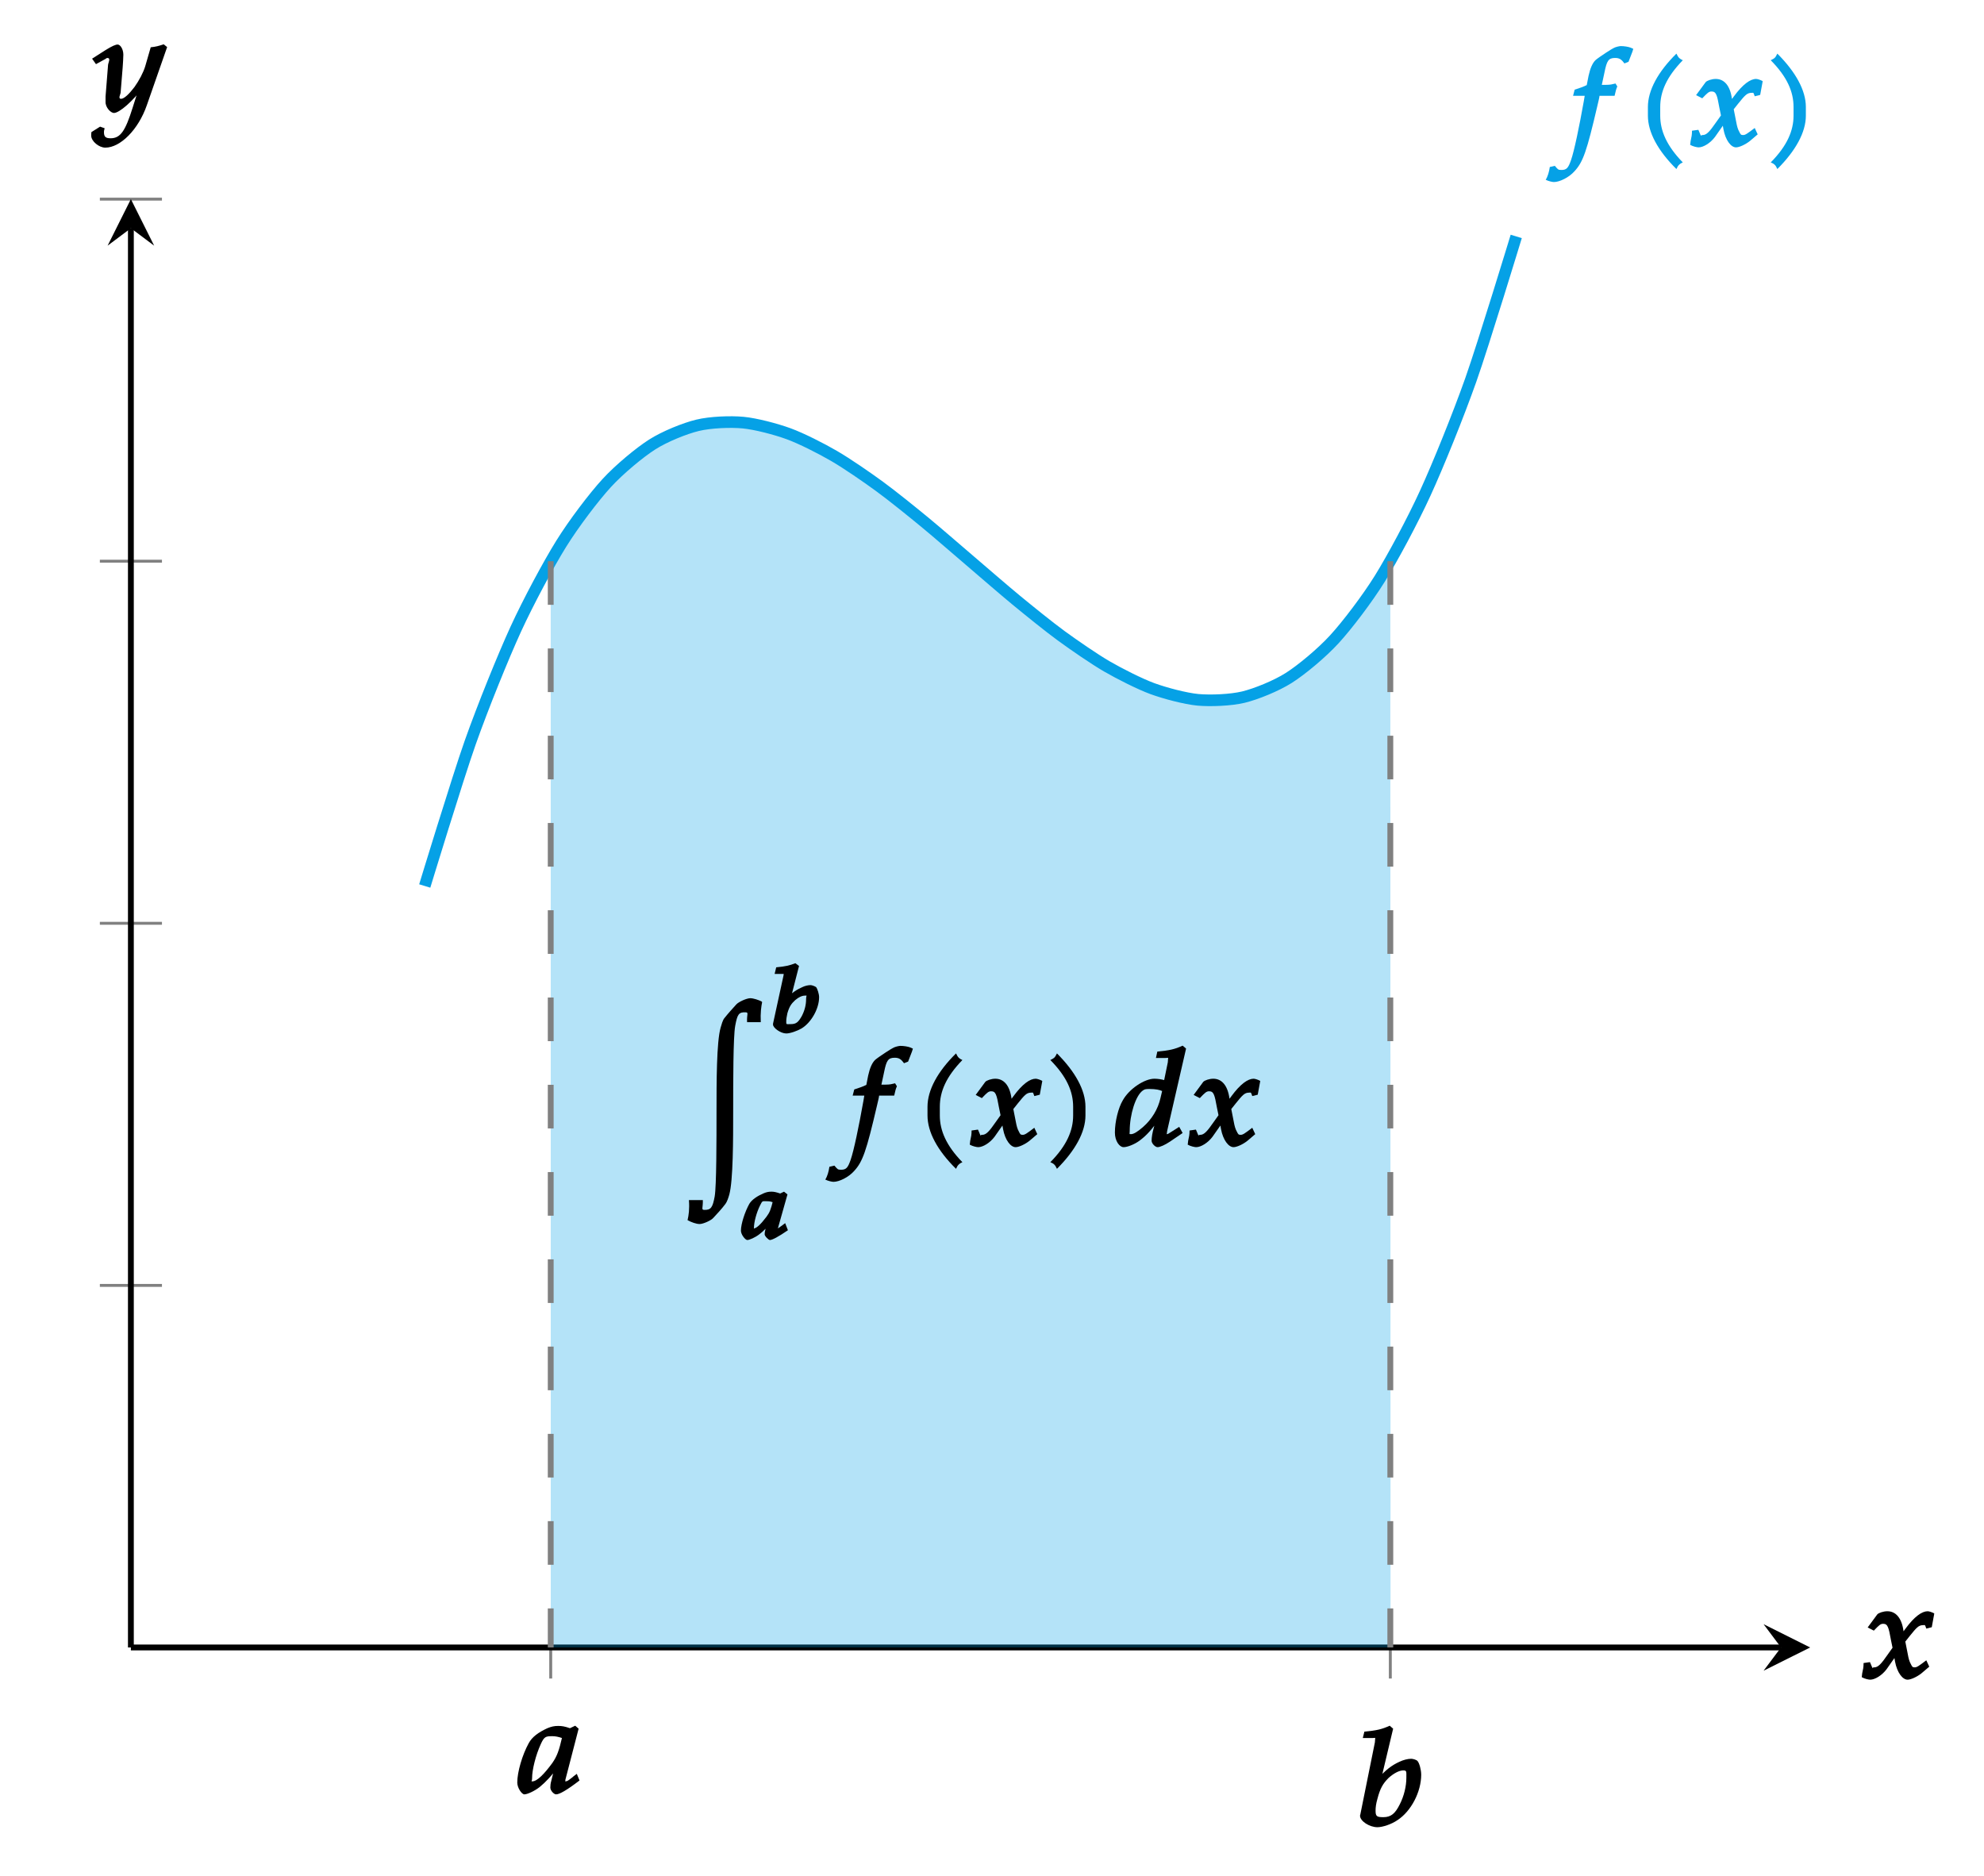
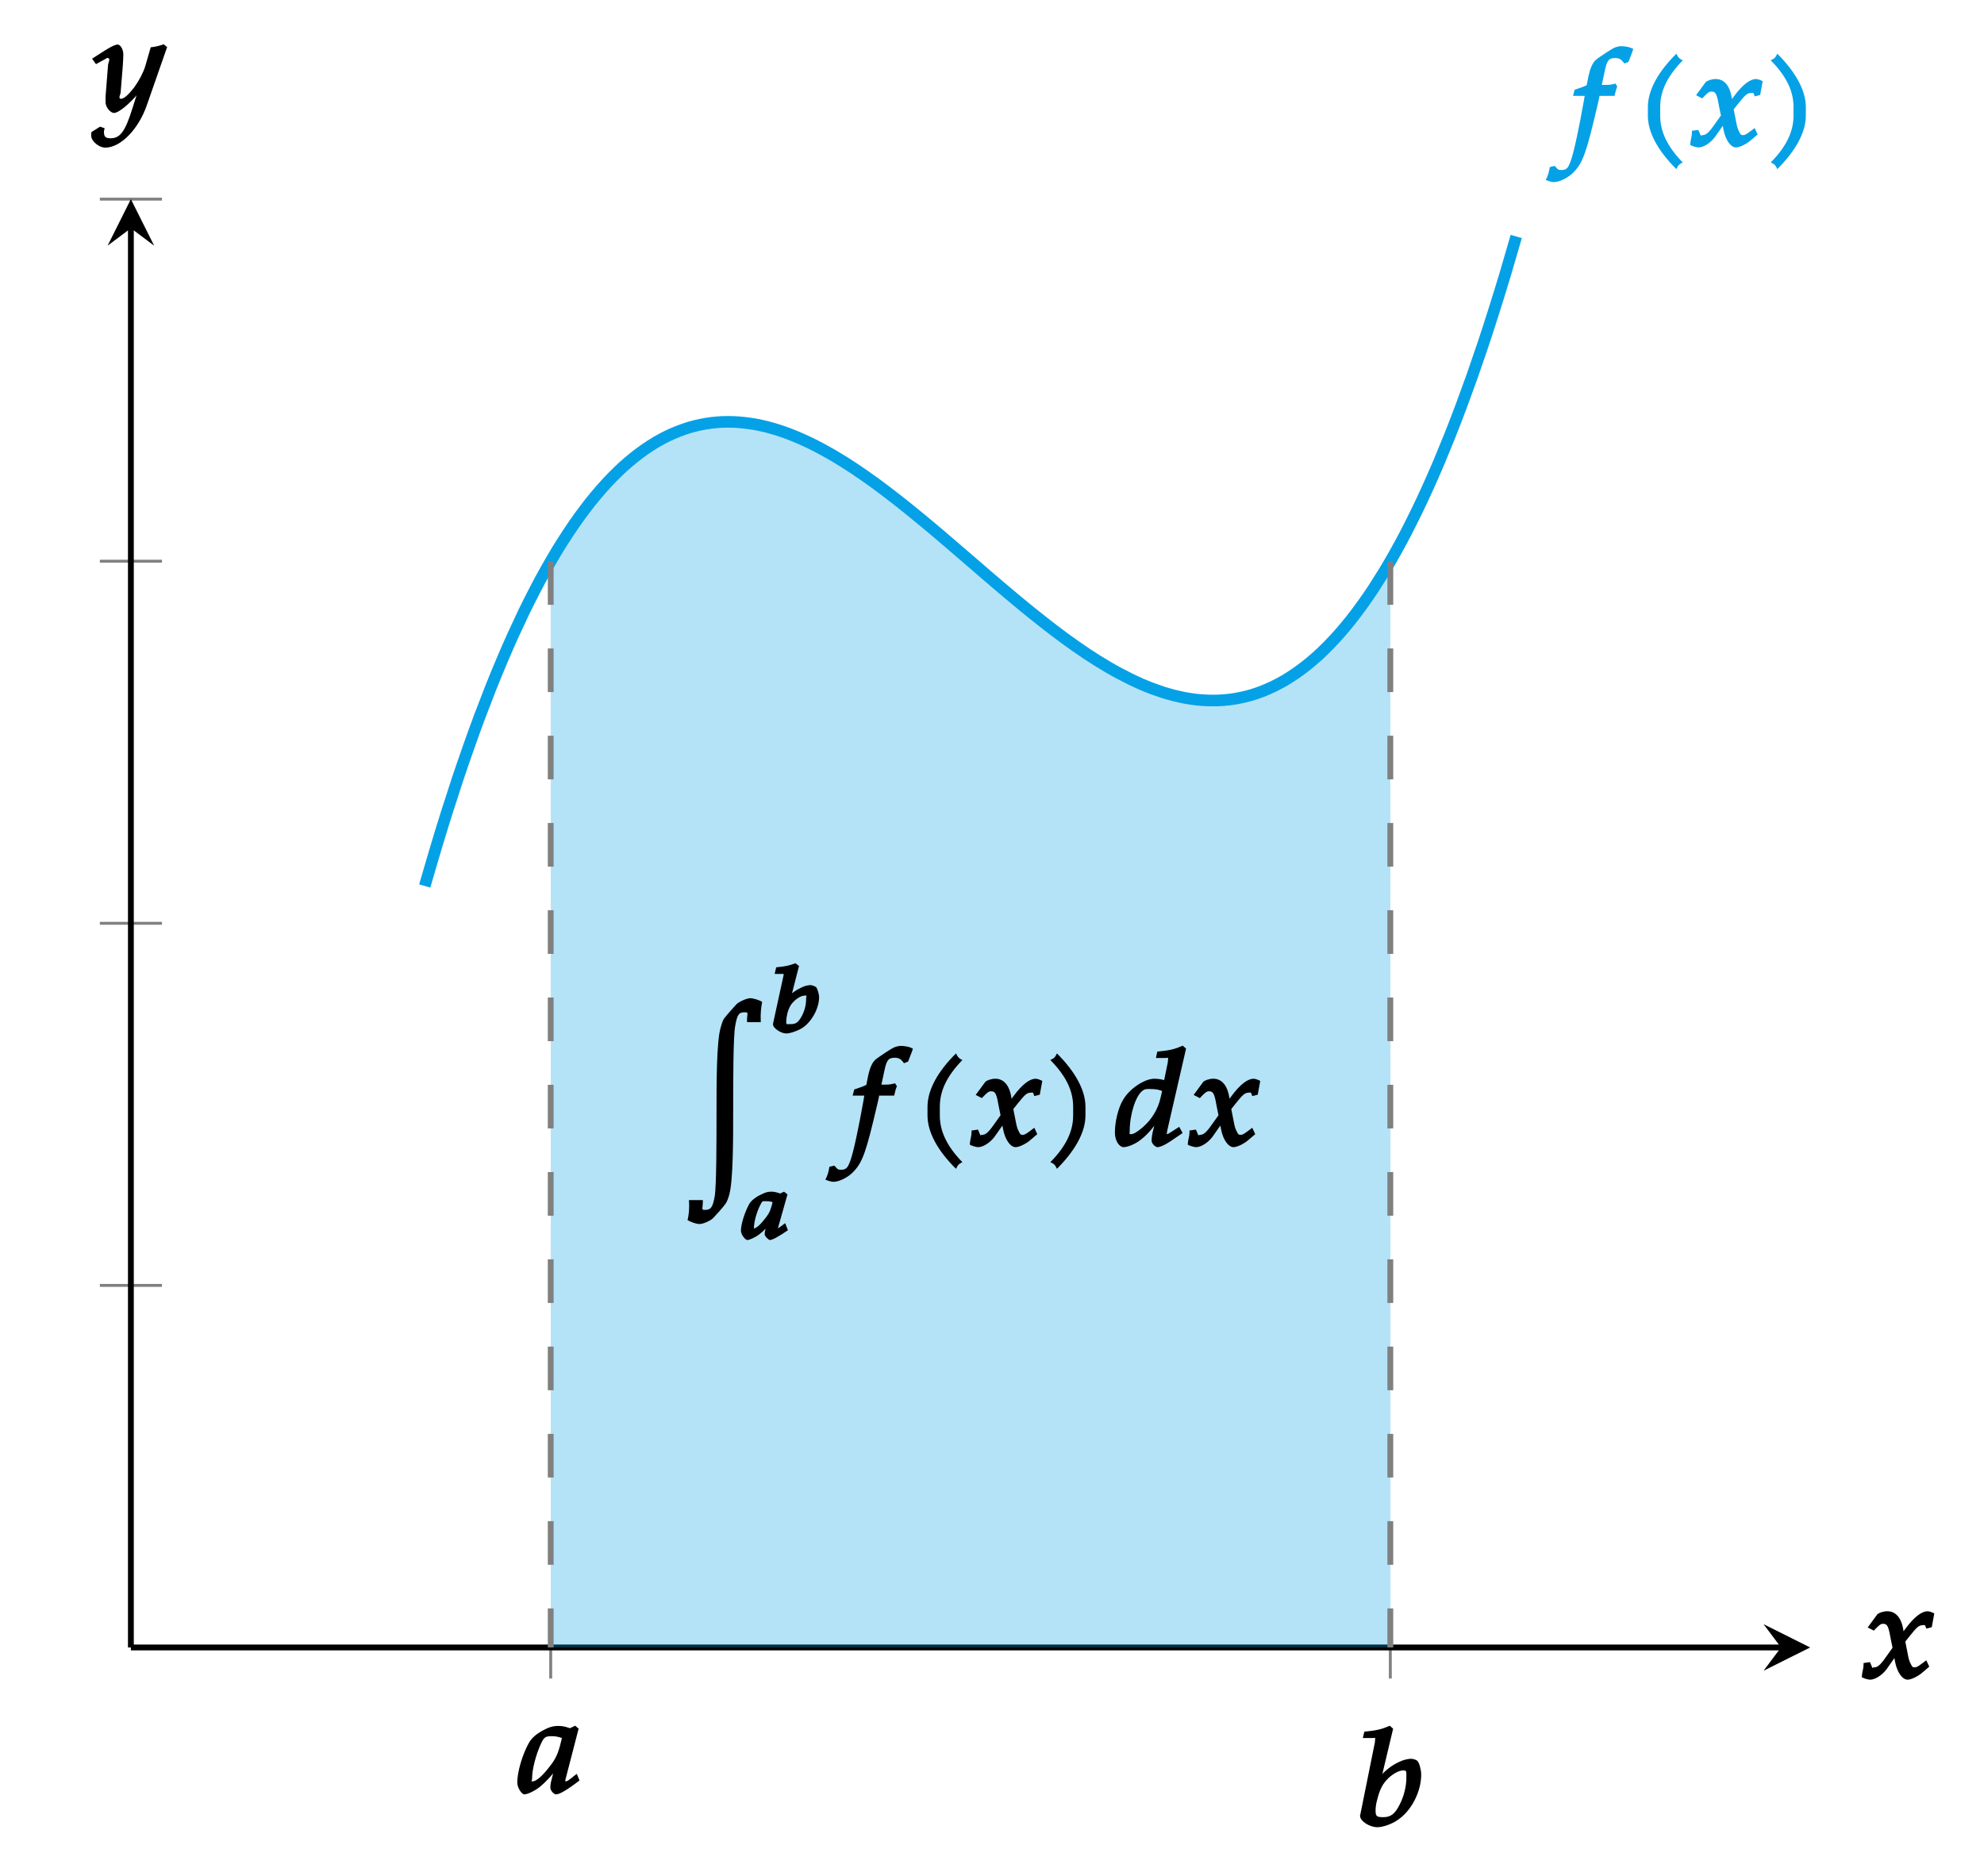
<svg xmlns="http://www.w3.org/2000/svg" xmlns:xlink="http://www.w3.org/1999/xlink" width="135.9pt" height="128.49pt" viewBox="0 0 135.9 128.49" version="1.1">
  <defs>
    <g>
      <symbol overflow="visible" id="glyph0-0">
        <path style="stroke:none;" d="" />
      </symbol>
      <symbol overflow="visible" id="glyph0-1">
        <path style="stroke:none;" d="M 4.219 -0.891 L 4.047 -1.312 C 3.797 -1.125 3.797 -1.125 3.75 -1.078 C 3.438 -0.844 3.406 -0.797 3.25 -0.797 C 3.156 -0.797 3.266 -0.734 3.266 -0.875 C 3.266 -0.922 3.266 -0.938 3.281 -0.969 L 4.172 -4.406 L 3.938 -4.609 L 3.578 -4.438 C 3.219 -4.562 3.031 -4.594 2.766 -4.594 C 2.5 -4.594 2.297 -4.547 2.031 -4.438 C 1.422 -4.156 0.984 -3.844 0.75 -3.406 C 0.312 -2.609 -0.031 -1.438 -0.031 -0.719 C -0.031 -0.344 0.281 0.094 0.453 0.094 C 0.656 0.094 1.141 -0.125 1.5 -0.406 C 1.922 -0.75 2.312 -1.172 2.844 -1.859 L 2.578 -1.969 L 2.297 -0.828 C 2.25 -0.656 2.234 -0.516 2.234 -0.375 C 2.234 -0.156 2.484 0.094 2.625 0.094 C 2.859 0.094 3.359 -0.188 4.234 -0.859 Z M 3.047 -3.844 C 2.828 -2.891 2.688 -2.516 2.375 -2.062 C 1.828 -1.312 1.328 -0.797 1 -0.797 C 0.891 -0.797 0.984 -0.781 0.984 -1.016 C 0.984 -1.594 1.234 -2.594 1.578 -3.344 C 1.812 -3.859 1.906 -3.891 2.375 -3.891 C 2.594 -3.891 2.797 -3.844 3.031 -3.766 Z M 3.047 -3.844 " />
      </symbol>
      <symbol overflow="visible" id="glyph0-2">
        <path style="stroke:none;" d="M 4.469 -3.5 C 4.469 -3.844 4.344 -4.297 4.219 -4.438 C 4.156 -4.516 3.922 -4.594 3.781 -4.594 C 3.547 -4.594 3.25 -4.516 2.984 -4.391 C 2.469 -4.156 2.031 -3.844 1.422 -3.141 L 1.688 -3.047 L 2.547 -6.656 L 2.312 -6.859 C 1.766 -6.609 1.406 -6.531 0.578 -6.453 L 0.469 -6.016 L 1.141 -6.016 C 1.375 -6.016 1.312 -6.078 1.312 -5.922 C 1.312 -5.859 1.297 -5.766 1.297 -5.719 L 0.297 -0.766 C 0.281 -0.75 0.281 -0.703 0.281 -0.688 C 0.281 -0.328 0.922 0.094 1.469 0.094 C 1.828 0.094 2.438 -0.109 2.844 -0.391 C 3.781 -1 4.469 -2.328 4.469 -3.5 Z M 3.453 -3.297 C 3.453 -2.719 3.297 -2.047 3 -1.469 C 2.688 -0.844 2.406 -0.594 1.875 -0.594 C 1.422 -0.594 1.344 -0.656 1.344 -1.047 C 1.344 -1.266 1.375 -1.516 1.469 -1.844 C 1.656 -2.562 1.844 -2.891 2.234 -3.281 C 2.562 -3.578 2.953 -3.797 3.234 -3.797 C 3.484 -3.797 3.453 -3.734 3.453 -3.297 Z M 3.453 -3.297 " />
      </symbol>
      <symbol overflow="visible" id="glyph0-3">
        <path style="stroke:none;" d="M 4.125 -6.734 C 3.969 -6.797 3.672 -6.844 3.438 -6.844 C 3.344 -6.844 3.062 -6.781 2.938 -6.703 C 2.875 -6.688 1.953 -6.094 1.719 -5.891 C 1.5 -5.688 1.344 -5.312 1.234 -4.812 L 1.109 -4.172 C 0.859 -4.047 0.656 -3.984 0.281 -3.859 L 0.172 -3.438 L 0.969 -3.438 L 0.906 -3.062 C 0.594 -1.312 0.25 0.344 0.031 0.969 C -0.156 1.5 -0.266 1.641 -0.625 1.641 C -0.859 1.641 -0.859 1.609 -1.078 1.359 L -1.422 1.438 C -1.469 1.766 -1.562 2.094 -1.703 2.312 C -1.531 2.406 -1.25 2.469 -1.141 2.469 C -0.75 2.469 -0.109 2.156 0.266 1.734 C 0.859 1.094 1.109 0.375 1.844 -2.781 C 1.891 -3 1.969 -3.281 1.984 -3.438 L 3.016 -3.438 C 3.078 -3.734 3.141 -3.953 3.203 -4.078 L 3.078 -4.281 L 2.938 -4.25 C 2.703 -4.188 2.594 -4.188 2.125 -4.188 L 2.141 -4.188 L 2.328 -5.062 C 2.484 -5.828 2.594 -6.031 3.047 -6.031 C 3.344 -6.031 3.484 -5.938 3.688 -5.656 L 3.969 -5.766 L 4.234 -6.453 L 4.297 -6.656 Z M 4.125 -6.734 " />
      </symbol>
      <symbol overflow="visible" id="glyph0-4">
        <path style="stroke:none;" d="M 3.188 -5.938 C 3.141 -5.969 3.094 -6 3.047 -6.047 C 3 -6.094 2.969 -6.141 2.875 -6.328 C 1.609 -5.078 0.922 -3.812 0.922 -2.672 L 0.922 -2.078 C 0.922 -0.938 1.609 0.328 2.875 1.578 C 2.969 1.375 3 1.344 3.047 1.297 C 3.094 1.25 3.141 1.203 3.312 1.125 C 2.203 -0.016 1.766 -1.047 1.766 -2.078 L 1.766 -2.672 C 1.766 -3.719 2.203 -4.734 3.312 -5.875 Z M 3.188 -5.938 " />
      </symbol>
      <symbol overflow="visible" id="glyph0-5">
        <path style="stroke:none;" d="M 4.938 -4.469 C 4.812 -4.531 4.625 -4.594 4.531 -4.594 C 4.141 -4.594 3.625 -4.234 3.016 -3.406 L 2.656 -2.922 L 2.938 -2.812 L 2.875 -3.25 C 2.75 -4.141 2.344 -4.594 1.766 -4.594 C 1.5 -4.594 1.172 -4.484 1.078 -4.375 L 0.422 -3.484 L 0.844 -3.266 C 1.203 -3.641 1.297 -3.734 1.484 -3.734 C 1.797 -3.734 1.859 -3.5 2.016 -2.625 L 2.125 -2.094 L 1.781 -1.609 C 1.359 -1 1.141 -0.75 0.875 -0.75 C 0.719 -0.75 0.766 -0.656 0.75 -0.703 L 0.578 -1.109 L 0.141 -1.047 C 0.141 -0.75 0.109 -0.625 0.047 -0.344 C 0.031 -0.234 0.031 -0.203 0.016 -0.078 C 0.203 0.031 0.484 0.094 0.594 0.094 C 0.922 0.094 1.406 -0.203 1.719 -0.625 L 2.453 -1.672 L 2.188 -1.766 L 2.297 -1.141 C 2.438 -0.391 2.812 0.094 3.156 0.094 C 3.375 0.094 3.797 -0.094 4.109 -0.344 L 4.641 -0.797 L 4.438 -1.234 C 3.922 -0.844 3.797 -0.75 3.641 -0.75 C 3.484 -0.75 3.469 -0.797 3.375 -0.984 C 3.281 -1.141 3.219 -1.375 3.172 -1.641 L 3 -2.516 L 3.297 -2.891 C 3.766 -3.469 3.906 -3.641 4.219 -3.641 C 4.375 -3.641 4.328 -3.703 4.438 -3.406 L 4.812 -3.5 L 4.984 -4.438 Z M 4.938 -4.469 " />
      </symbol>
      <symbol overflow="visible" id="glyph0-6">
        <path style="stroke:none;" d="M 2.875 -2.078 L 2.875 -2.672 C 2.875 -3.812 2.172 -5.078 0.922 -6.328 C 0.828 -6.141 0.797 -6.094 0.75 -6.047 C 0.703 -6 0.656 -5.969 0.469 -5.875 C 1.594 -4.734 2.031 -3.719 2.031 -2.672 L 2.031 -2.078 C 2.031 -1.047 1.594 -0.016 0.469 1.125 C 0.656 1.203 0.703 1.25 0.75 1.297 C 0.797 1.344 0.828 1.375 0.922 1.578 C 2.172 0.328 2.875 -0.938 2.875 -2.078 Z M 2.875 -2.078 " />
      </symbol>
      <symbol overflow="visible" id="glyph0-7">
        <path style="stroke:none;" d="M 5.609 -9.891 C 5.422 -9.984 5.062 -10.109 4.844 -10.109 C 4.594 -10.109 4.047 -9.859 3.891 -9.688 C 3.594 -9.359 3.375 -9.125 3.062 -8.734 C 2.953 -8.594 2.875 -8.312 2.812 -8.094 C 2.531 -7.125 2.531 -4.297 2.531 -2.375 C 2.531 -0.422 2.531 2.734 2.406 3.469 C 2.266 4.219 2.156 4.406 1.688 4.391 C 1.469 4.391 1.609 4.25 1.594 3.719 L 0.641 3.719 C 0.688 4.344 0.625 4.766 0.547 5.094 C 0.797 5.234 1.141 5.359 1.375 5.359 C 1.625 5.359 2.172 5.109 2.312 4.938 C 2.625 4.594 2.844 4.375 3.141 3.984 C 3.25 3.844 3.344 3.562 3.406 3.344 C 3.672 2.375 3.672 -0.453 3.672 -2.375 C 3.672 -4.328 3.672 -7.484 3.812 -8.219 C 3.953 -8.984 4.047 -9.172 4.531 -9.141 C 4.75 -9.141 4.594 -9 4.625 -8.469 L 5.562 -8.469 C 5.531 -9.109 5.594 -9.531 5.656 -9.844 Z M 5.609 -9.891 " />
      </symbol>
      <symbol overflow="visible" id="glyph0-8">
        <path style="stroke:none;" d="M 4.922 -6.703 L 4.734 -6.859 C 4.188 -6.609 3.828 -6.531 3 -6.453 L 2.906 -6.016 L 3.562 -6.016 C 3.797 -6.016 3.734 -6.078 3.734 -5.922 C 3.734 -5.859 3.719 -5.781 3.719 -5.719 L 3.469 -4.5 C 3.312 -4.547 3.047 -4.594 2.797 -4.594 C 2.125 -4.594 1.078 -3.906 0.641 -3.125 C 0.328 -2.609 0.094 -1.656 0.094 -0.906 C 0.094 -0.328 0.406 0.094 0.688 0.094 C 0.953 0.094 1.422 -0.094 1.75 -0.328 C 2.281 -0.719 2.594 -1.078 3.25 -1.984 L 2.984 -2.078 L 2.766 -1.266 C 2.656 -0.875 2.609 -0.578 2.609 -0.344 C 2.609 -0.156 2.859 0.094 3.016 0.094 C 3.188 0.094 3.531 -0.062 3.859 -0.281 L 4.734 -0.875 L 4.5 -1.297 L 3.906 -0.922 C 3.766 -0.828 3.719 -0.797 3.641 -0.797 C 3.562 -0.797 3.656 -0.75 3.656 -0.875 C 3.656 -0.938 3.672 -1.016 3.734 -1.281 L 4.969 -6.656 Z M 3.344 -3.812 L 3.219 -3.281 C 3.047 -2.5 2.609 -1.797 2.016 -1.281 C 1.672 -0.984 1.391 -0.797 1.203 -0.797 C 1.047 -0.797 1.109 -0.797 1.109 -1.016 C 1.109 -2.141 1.516 -3.438 2 -3.781 C 2.125 -3.875 2.203 -3.891 2.469 -3.891 C 2.891 -3.891 3.172 -3.828 3.328 -3.75 Z M 3.344 -3.812 " />
      </symbol>
      <symbol overflow="visible" id="glyph0-9">
        <path style="stroke:none;" d="M 4.984 -4.469 L 4.812 -4.609 C 4.484 -4.5 4.266 -4.438 3.922 -4.406 L 3.547 -3.109 C 3.422 -2.688 3.125 -2.125 2.812 -1.688 C 2.469 -1.234 2.109 -0.875 1.891 -0.875 C 1.672 -0.875 1.844 -1.172 1.859 -1.281 L 2 -3.016 C 2.016 -3.297 2.047 -3.641 2.047 -3.891 C 2.047 -4.297 1.828 -4.594 1.656 -4.594 C 1.531 -4.594 1.281 -4.5 0.812 -4.203 L -0.094 -3.625 L 0.172 -3.25 L 0.828 -3.609 C 0.875 -3.641 0.891 -3.672 0.953 -3.672 C 1.203 -3.672 1.016 -3.359 1 -3.203 L 0.828 -1.031 L 0.828 -0.672 C 0.812 -0.297 1.172 0.094 1.406 0.094 C 1.766 0.094 2.703 -0.703 3.438 -1.719 L 3.172 -1.812 L 2.688 -0.281 C 2.188 1.312 1.859 1.828 1.172 1.828 C 0.828 1.828 0.719 1.719 0.719 1.406 C 0.719 1.359 0.719 1.297 0.766 1.141 L 0.453 1.031 L -0.141 1.406 C -0.156 1.547 -0.156 1.594 -0.156 1.641 C -0.156 2.031 0.375 2.469 0.812 2.469 C 1.844 2.469 3.078 1.234 3.656 -0.438 L 5.047 -4.422 Z M 4.984 -4.469 " />
      </symbol>
      <symbol overflow="visible" id="glyph1-0">
        <path style="stroke:none;" d="" />
      </symbol>
      <symbol overflow="visible" id="glyph1-1">
        <path style="stroke:none;" d="M 3.344 -2.422 C 3.344 -2.656 3.219 -3.016 3.141 -3.109 C 3.094 -3.156 2.859 -3.25 2.766 -3.25 C 2.594 -3.25 2.375 -3.203 2.188 -3.109 C 1.828 -2.953 1.453 -2.719 1.016 -2.25 L 1.344 -2.125 L 1.969 -4.562 L 1.719 -4.75 C 1.312 -4.594 1.062 -4.531 0.406 -4.469 L 0.297 -4.016 L 0.875 -4.016 C 1.031 -4.016 0.922 -4.141 0.922 -4.047 C 0.922 -4 0.906 -3.938 0.906 -3.906 L 0.188 -0.609 C 0.188 -0.594 0.188 -0.562 0.188 -0.547 C 0.188 -0.312 0.719 0.062 1.094 0.062 C 1.359 0.062 1.844 -0.109 2.141 -0.281 C 2.812 -0.688 3.344 -1.641 3.344 -2.422 Z M 2.453 -2.281 C 2.453 -1.906 2.359 -1.516 2.156 -1.125 C 1.922 -0.719 1.781 -0.578 1.406 -0.578 C 1.078 -0.578 1.094 -0.531 1.094 -0.781 C 1.094 -0.938 1.125 -1.094 1.172 -1.328 C 1.312 -1.797 1.438 -1.969 1.703 -2.219 C 1.938 -2.422 2.172 -2.531 2.375 -2.531 C 2.562 -2.531 2.453 -2.578 2.453 -2.281 Z M 2.453 -2.281 " />
      </symbol>
      <symbol overflow="visible" id="glyph1-2">
        <path style="stroke:none;" d="M 3.141 -0.688 L 2.984 -1.094 C 2.734 -0.906 2.719 -0.891 2.688 -0.875 C 2.453 -0.719 2.5 -0.719 2.391 -0.719 C 2.312 -0.719 2.469 -0.578 2.469 -0.672 C 2.469 -0.703 2.469 -0.719 2.484 -0.734 L 3.141 -3.062 L 2.906 -3.25 L 2.641 -3.125 C 2.359 -3.219 2.219 -3.25 2.047 -3.25 C 1.844 -3.25 1.703 -3.219 1.516 -3.141 C 1.078 -2.953 0.719 -2.719 0.531 -2.422 C 0.234 -1.891 -0.047 -1.047 -0.047 -0.578 C -0.047 -0.312 0.25 0.062 0.391 0.062 C 0.531 0.062 0.922 -0.109 1.188 -0.312 C 1.484 -0.531 1.766 -0.812 2.141 -1.281 L 1.828 -1.406 L 1.625 -0.641 C 1.594 -0.531 1.578 -0.438 1.578 -0.328 C 1.578 -0.203 1.844 0.062 1.938 0.062 C 2.094 0.062 2.516 -0.156 3.172 -0.609 Z M 2.156 -2.656 C 2 -2.016 1.922 -1.828 1.703 -1.531 C 1.312 -1.016 1.016 -0.719 0.781 -0.719 C 0.688 -0.719 0.844 -0.609 0.844 -0.766 C 0.844 -1.156 1.016 -1.812 1.266 -2.312 C 1.438 -2.656 1.406 -2.594 1.766 -2.594 C 1.922 -2.594 2.047 -2.562 2.125 -2.531 Z M 2.156 -2.656 " />
      </symbol>
    </g>
  </defs>
  <g id="surface1">
    <path style="fill:none;stroke-width:0.199;stroke-linecap:butt;stroke-linejoin:miter;stroke:rgb(50%,50%,50%);stroke-opacity:1;stroke-miterlimit:10;" d="M 28.757 -2.127 L 28.757 2.126 M 86.268 -2.127 L 86.268 2.126 " transform="matrix(1,0,0,-1,8.966,112.853)" />
    <path style="fill:none;stroke-width:0.199;stroke-linecap:butt;stroke-linejoin:miter;stroke:rgb(50%,50%,50%);stroke-opacity:1;stroke-miterlimit:10;" d="M -2.126 24.802 L 2.128 24.802 M -2.126 49.607 L 2.128 49.607 M -2.126 74.412 L 2.128 74.412 M -2.126 99.212 L 2.128 99.212 " transform="matrix(1,0,0,-1,8.966,112.853)" />
    <path style="fill:none;stroke-width:0.399;stroke-linecap:butt;stroke-linejoin:miter;stroke:rgb(0%,0%,0%);stroke-opacity:1;stroke-miterlimit:10;" d="M -0.001 0.001 L 113.03 0.001 " transform="matrix(1,0,0,-1,8.966,112.853)" />
    <path style=" stroke:none;fill-rule:nonzero;fill:rgb(0%,0%,0%);fill-opacity:1;" d="M 123.992 112.852 L 120.801 111.258 L 121.996 112.852 L 120.801 114.445 " />
    <path style="fill:none;stroke-width:0.399;stroke-linecap:butt;stroke-linejoin:miter;stroke:rgb(0%,0%,0%);stroke-opacity:1;stroke-miterlimit:10;" d="M -0.001 0.001 L -0.001 97.22 " transform="matrix(1,0,0,-1,8.966,112.853)" />
    <path style=" stroke:none;fill-rule:nonzero;fill:rgb(0%,0%,0%);fill-opacity:1;" d="M 8.965 13.641 L 7.371 16.828 L 8.965 15.633 L 10.559 16.828 " />
-     <path style=" stroke:none;fill-rule:nonzero;fill:rgb(1.961%,63.135%,90.195%);fill-opacity:0.3;" d="M 37.723 38.527 C 37.98 38.008 38.227 37.59 38.441 37.25 C 39.305 35.859 40.691 34.035 41.555 33.094 C 42.422 32.148 43.809 31 44.672 30.449 C 45.535 29.898 46.922 29.34 47.785 29.133 C 48.652 28.922 50.039 28.867 50.902 28.949 C 51.766 29.031 53.152 29.395 54.016 29.711 C 54.883 30.027 56.27 30.73 57.133 31.234 C 57.996 31.734 59.383 32.688 60.246 33.32 C 61.113 33.953 62.5 35.074 63.363 35.785 C 64.227 36.496 65.613 37.707 66.477 38.441 C 67.344 39.18 68.73 40.387 69.594 41.098 C 70.457 41.809 71.844 42.934 72.707 43.562 C 73.574 44.195 74.961 45.152 75.824 45.652 C 76.688 46.152 78.074 46.855 78.938 47.172 C 79.805 47.488 81.191 47.855 82.055 47.938 C 82.918 48.016 84.305 47.961 85.168 47.754 C 86.035 47.543 87.422 46.984 88.285 46.434 C 89.148 45.887 90.535 44.734 91.398 43.793 C 92.266 42.848 93.652 41.027 94.516 39.637 C 94.73 39.293 94.973 38.879 95.234 38.418 L 95.25 112.852 L 37.727 112.852 Z M 37.723 38.527 " />
+     <path style=" stroke:none;fill-rule:nonzero;fill:rgb(1.961%,63.135%,90.195%);fill-opacity:0.3;" d="M 37.723 38.516 C 37.875 38.18 38.039 37.906 38.156 37.707 C 38.367 37.363 38.703 36.832 38.914 36.516 C 39.121 36.195 39.457 35.711 39.668 35.418 C 39.879 35.129 40.215 34.684 40.422 34.418 C 40.633 34.152 40.969 33.75 41.18 33.512 C 41.387 33.273 41.723 32.91 41.934 32.695 C 42.145 32.48 42.48 32.156 42.688 31.965 C 42.898 31.777 43.234 31.488 43.445 31.324 C 43.652 31.156 43.988 30.906 44.199 30.762 C 44.41 30.617 44.746 30.402 44.953 30.277 C 45.164 30.156 45.5 29.977 45.711 29.871 C 45.918 29.77 46.254 29.625 46.465 29.543 C 46.676 29.461 47.012 29.344 47.219 29.281 C 47.43 29.219 47.766 29.133 47.977 29.09 C 48.184 29.047 48.52 28.992 48.73 28.965 C 48.941 28.938 49.277 28.914 49.484 28.902 C 49.695 28.895 50.031 28.895 50.242 28.902 C 50.449 28.91 50.785 28.938 50.996 28.961 C 51.207 28.984 51.543 29.031 51.75 29.07 C 51.961 29.109 52.297 29.184 52.508 29.234 C 52.715 29.289 53.051 29.383 53.262 29.449 C 53.473 29.516 53.809 29.633 54.016 29.711 C 54.227 29.793 54.562 29.926 54.773 30.02 C 54.98 30.109 55.316 30.266 55.527 30.367 C 55.738 30.469 56.074 30.641 56.281 30.754 C 56.492 30.867 56.828 31.055 57.039 31.176 C 57.246 31.301 57.582 31.504 57.793 31.633 C 58.004 31.766 58.34 31.984 58.547 32.121 C 58.758 32.262 59.094 32.492 59.305 32.641 C 59.512 32.785 59.848 33.027 60.059 33.18 C 60.27 33.336 60.605 33.586 60.812 33.746 C 61.023 33.906 61.359 34.168 61.57 34.332 C 61.777 34.496 62.113 34.766 62.324 34.934 C 62.535 35.102 62.871 35.379 63.078 35.551 C 63.289 35.723 63.625 36.004 63.836 36.18 C 64.043 36.355 64.379 36.641 64.59 36.82 C 64.797 37 65.137 37.285 65.344 37.465 C 65.555 37.645 65.891 37.938 66.102 38.117 C 66.309 38.297 66.645 38.586 66.855 38.766 C 67.062 38.949 67.402 39.238 67.609 39.418 C 67.82 39.598 68.156 39.883 68.363 40.062 C 68.574 40.242 68.91 40.527 69.121 40.703 C 69.328 40.879 69.664 41.16 69.875 41.332 C 70.086 41.504 70.422 41.781 70.629 41.949 C 70.84 42.117 71.176 42.387 71.387 42.551 C 71.594 42.719 71.93 42.977 72.141 43.137 C 72.352 43.297 72.688 43.551 72.895 43.703 C 73.105 43.855 73.441 44.098 73.652 44.246 C 73.859 44.391 74.195 44.621 74.406 44.762 C 74.617 44.902 74.953 45.117 75.16 45.25 C 75.371 45.379 75.707 45.586 75.918 45.707 C 76.125 45.828 76.461 46.02 76.672 46.129 C 76.883 46.242 77.219 46.414 77.426 46.516 C 77.637 46.621 77.973 46.773 78.184 46.867 C 78.391 46.957 78.727 47.094 78.938 47.172 C 79.148 47.25 79.484 47.367 79.691 47.434 C 79.902 47.5 80.238 47.594 80.449 47.648 C 80.656 47.699 80.992 47.773 81.203 47.812 C 81.414 47.852 81.75 47.902 81.957 47.926 C 82.168 47.949 82.504 47.973 82.715 47.98 C 82.922 47.988 83.258 47.988 83.469 47.98 C 83.68 47.973 84.016 47.945 84.223 47.918 C 84.434 47.895 84.77 47.84 84.98 47.793 C 85.188 47.75 85.523 47.668 85.734 47.605 C 85.945 47.543 86.281 47.426 86.488 47.344 C 86.699 47.262 87.035 47.113 87.246 47.012 C 87.453 46.91 87.789 46.73 88 46.609 C 88.211 46.484 88.547 46.27 88.754 46.125 C 88.965 45.98 89.301 45.73 89.512 45.562 C 89.719 45.398 90.055 45.109 90.266 44.922 C 90.477 44.73 90.812 44.406 91.02 44.191 C 91.23 43.977 91.566 43.613 91.777 43.375 C 91.984 43.137 92.32 42.734 92.531 42.469 C 92.742 42.203 93.078 41.758 93.285 41.469 C 93.496 41.18 93.832 40.691 94.043 40.375 C 94.25 40.055 94.586 39.523 94.797 39.18 C 94.918 38.98 95.078 38.707 95.234 38.441 L 95.25 112.852 L 37.727 112.852 Z M 37.723 38.516 " />
    <g style="fill:rgb(0%,0%,0%);fill-opacity:1;">
      <use xlink:href="#glyph0-1" x="35.463" y="122.821" />
    </g>
    <g style="fill:rgb(0%,0%,0%);fill-opacity:1;">
      <use xlink:href="#glyph0-2" x="92.88" y="125.071" />
    </g>
-     <path style="fill:none;stroke-width:0.797;stroke-linecap:butt;stroke-linejoin:miter;stroke:rgb(1.999%,63.1%,90.199%);stroke-opacity:1;stroke-miterlimit:10;" d="M 20.128 52.162 C 20.128 52.162 22.382 59.556 23.245 61.994 C 24.108 64.435 25.495 67.857 26.358 69.744 C 27.225 71.634 28.612 74.216 29.475 75.603 C 30.339 76.994 31.725 78.818 32.589 79.759 C 33.456 80.705 34.843 81.853 35.706 82.404 C 36.569 82.955 37.956 83.513 38.819 83.72 C 39.686 83.931 41.073 83.986 41.936 83.904 C 42.8 83.822 44.186 83.458 45.05 83.142 C 45.917 82.826 47.304 82.123 48.167 81.619 C 49.03 81.119 50.417 80.165 51.28 79.533 C 52.147 78.9 53.534 77.779 54.397 77.068 C 55.261 76.357 56.647 75.146 57.511 74.412 C 58.378 73.673 59.764 72.466 60.628 71.755 C 61.491 71.044 62.878 69.919 63.741 69.29 C 64.608 68.658 65.995 67.701 66.858 67.201 C 67.722 66.701 69.108 65.998 69.972 65.681 C 70.839 65.365 72.225 64.998 73.089 64.915 C 73.952 64.837 75.339 64.892 76.202 65.099 C 77.069 65.31 78.456 65.869 79.319 66.419 C 80.182 66.966 81.569 68.119 82.432 69.06 C 83.3 70.005 84.686 71.826 85.55 73.216 C 86.413 74.607 87.8 77.185 88.663 79.076 C 89.53 80.962 90.917 84.388 91.78 86.826 C 92.643 89.267 94.893 96.658 94.893 96.658 " transform="matrix(1,0,0,-1,8.966,112.853)" />
+     <path style="fill:none;stroke-width:0.797;stroke-linecap:butt;stroke-linejoin:miter;stroke:rgb(1.999%,63.1%,90.199%);stroke-opacity:1;stroke-miterlimit:10;" d="M 20.128 52.162 C 20.128 52.162 20.675 54.048 20.886 54.748 C 21.093 55.447 21.429 56.537 21.639 57.201 C 21.85 57.865 22.186 58.9 22.393 59.529 C 22.604 60.154 22.94 61.134 23.151 61.728 C 23.358 62.322 23.694 63.248 23.905 63.806 C 24.116 64.365 24.452 65.236 24.659 65.763 C 24.87 66.29 25.206 67.111 25.417 67.603 C 25.624 68.099 25.96 68.869 26.171 69.33 C 26.382 69.794 26.718 70.513 26.925 70.947 C 27.136 71.38 27.471 72.048 27.682 72.451 C 27.889 72.853 28.225 73.478 28.436 73.849 C 28.647 74.224 28.983 74.798 29.19 75.146 C 29.401 75.49 29.737 76.021 29.948 76.337 C 30.155 76.658 30.491 77.142 30.702 77.435 C 30.913 77.724 31.249 78.169 31.456 78.435 C 31.667 78.701 32.003 79.103 32.214 79.341 C 32.421 79.58 32.757 79.943 32.968 80.158 C 33.179 80.373 33.514 80.697 33.721 80.888 C 33.932 81.076 34.268 81.365 34.479 81.529 C 34.686 81.697 35.022 81.947 35.233 82.091 C 35.444 82.236 35.78 82.451 35.987 82.576 C 36.198 82.697 36.534 82.876 36.745 82.982 C 36.952 83.083 37.288 83.228 37.499 83.31 C 37.71 83.392 38.046 83.509 38.253 83.572 C 38.464 83.634 38.8 83.72 39.011 83.763 C 39.218 83.806 39.554 83.861 39.764 83.888 C 39.975 83.915 40.311 83.939 40.518 83.951 C 40.729 83.958 41.065 83.958 41.276 83.951 C 41.483 83.943 41.819 83.915 42.03 83.892 C 42.241 83.869 42.577 83.822 42.784 83.783 C 42.995 83.744 43.331 83.669 43.542 83.619 C 43.749 83.564 44.085 83.47 44.296 83.404 C 44.507 83.337 44.843 83.22 45.05 83.142 C 45.261 83.06 45.596 82.927 45.807 82.833 C 46.014 82.744 46.35 82.587 46.561 82.486 C 46.772 82.384 47.108 82.212 47.315 82.099 C 47.526 81.986 47.862 81.798 48.073 81.677 C 48.28 81.552 48.616 81.349 48.827 81.22 C 49.038 81.087 49.374 80.869 49.581 80.732 C 49.792 80.591 50.128 80.361 50.339 80.212 C 50.546 80.068 50.882 79.826 51.093 79.673 C 51.304 79.517 51.639 79.267 51.846 79.107 C 52.057 78.947 52.393 78.685 52.604 78.521 C 52.811 78.357 53.147 78.087 53.358 77.919 C 53.569 77.751 53.905 77.474 54.112 77.302 C 54.323 77.13 54.659 76.849 54.87 76.673 C 55.077 76.498 55.413 76.212 55.624 76.033 C 55.831 75.853 56.171 75.568 56.378 75.388 C 56.589 75.208 56.925 74.915 57.136 74.736 C 57.343 74.556 57.679 74.267 57.889 74.087 C 58.096 73.904 58.436 73.615 58.643 73.435 C 58.854 73.255 59.19 72.97 59.397 72.79 C 59.608 72.611 59.944 72.326 60.155 72.15 C 60.362 71.974 60.698 71.693 60.909 71.521 C 61.12 71.349 61.456 71.072 61.663 70.904 C 61.874 70.736 62.21 70.466 62.421 70.302 C 62.628 70.134 62.964 69.876 63.175 69.716 C 63.386 69.556 63.721 69.302 63.929 69.15 C 64.139 68.998 64.475 68.755 64.686 68.607 C 64.893 68.462 65.229 68.232 65.44 68.091 C 65.651 67.951 65.987 67.736 66.194 67.603 C 66.405 67.474 66.741 67.267 66.952 67.146 C 67.159 67.025 67.495 66.833 67.706 66.724 C 67.917 66.611 68.253 66.439 68.46 66.337 C 68.671 66.232 69.007 66.08 69.218 65.986 C 69.425 65.896 69.761 65.759 69.972 65.681 C 70.182 65.603 70.518 65.486 70.725 65.419 C 70.936 65.353 71.272 65.259 71.483 65.205 C 71.69 65.154 72.026 65.08 72.237 65.04 C 72.448 65.001 72.784 64.951 72.991 64.927 C 73.202 64.904 73.538 64.88 73.749 64.873 C 73.956 64.865 74.292 64.865 74.503 64.873 C 74.714 64.88 75.05 64.908 75.257 64.935 C 75.468 64.958 75.804 65.013 76.014 65.06 C 76.222 65.103 76.557 65.185 76.768 65.248 C 76.979 65.31 77.315 65.427 77.522 65.509 C 77.733 65.591 78.069 65.74 78.28 65.841 C 78.487 65.943 78.823 66.123 79.034 66.244 C 79.245 66.369 79.581 66.583 79.788 66.728 C 79.999 66.873 80.335 67.123 80.546 67.29 C 80.753 67.455 81.089 67.744 81.3 67.931 C 81.511 68.123 81.847 68.447 82.054 68.662 C 82.264 68.876 82.6 69.24 82.811 69.478 C 83.018 69.716 83.354 70.119 83.565 70.384 C 83.776 70.65 84.112 71.095 84.319 71.384 C 84.53 71.673 84.866 72.162 85.077 72.478 C 85.284 72.798 85.62 73.33 85.831 73.673 C 86.042 74.017 86.378 74.595 86.585 74.966 C 86.796 75.341 87.132 75.962 87.343 76.369 C 87.55 76.771 87.886 77.439 88.097 77.873 C 88.307 78.306 88.643 79.021 88.85 79.486 C 89.061 79.951 89.397 80.716 89.608 81.212 C 89.815 81.708 90.151 82.525 90.362 83.052 C 90.573 83.58 90.909 84.451 91.116 85.009 C 91.327 85.572 91.663 86.494 91.874 87.087 C 92.081 87.681 92.417 88.662 92.628 89.287 C 92.839 89.915 93.175 90.951 93.382 91.615 C 93.593 92.279 93.929 93.369 94.139 94.068 C 94.347 94.767 94.893 96.654 94.893 96.654 " transform="matrix(1,0,0,-1,8.966,112.853)" />
    <g style="fill:rgb(1.961%,63.135%,90.195%);fill-opacity:1;">
-       <use xlink:href="#glyph0-3" x="107.58" y="10.001" />
+       <use xlink:href="#glyph0-3" x="107.578" y="10.006" />
    </g>
    <g style="fill:rgb(1.961%,63.135%,90.195%);fill-opacity:1;">
-       <use xlink:href="#glyph0-4" x="111.956" y="10.001" />
-       <use xlink:href="#glyph0-5" x="115.757" y="10.001" />
-       <use xlink:href="#glyph0-6" x="120.823" y="10.001" />
+       <use xlink:href="#glyph0-4" x="111.954" y="10.006" />
+       <use xlink:href="#glyph0-5" x="115.755" y="10.006" />
+       <use xlink:href="#glyph0-6" x="120.821" y="10.006" />
    </g>
    <g style="fill:rgb(0%,0%,0%);fill-opacity:1;">
      <use xlink:href="#glyph0-7" x="46.549" y="78.487" />
    </g>
    <g style="fill:rgb(0%,0%,0%);fill-opacity:1;">
      <use xlink:href="#glyph1-1" x="52.763" y="70.731" />
    </g>
    <g style="fill:rgb(0%,0%,0%);fill-opacity:1;">
      <use xlink:href="#glyph1-2" x="50.799" y="84.88" />
    </g>
    <g style="fill:rgb(0%,0%,0%);fill-opacity:1;">
      <use xlink:href="#glyph0-3" x="58.234" y="78.487" />
    </g>
    <g style="fill:rgb(0%,0%,0%);fill-opacity:1;">
      <use xlink:href="#glyph0-4" x="62.61" y="78.487" />
      <use xlink:href="#glyph0-5" x="66.411" y="78.487" />
      <use xlink:href="#glyph0-6" x="71.477" y="78.487" />
    </g>
    <g style="fill:rgb(0%,0%,0%);fill-opacity:1;">
      <use xlink:href="#glyph0-8" x="76.274" y="78.487" />
      <use xlink:href="#glyph0-5" x="81.34" y="78.487" />
    </g>
    <path style="fill:none;stroke-width:0.399;stroke-linecap:butt;stroke-linejoin:miter;stroke:rgb(50%,50%,50%);stroke-opacity:1;stroke-dasharray:2.989,2.989;stroke-miterlimit:10;" d="M 28.757 74.412 L 28.757 0.001 " transform="matrix(1,0,0,-1,8.966,112.853)" />
    <path style="fill:none;stroke-width:0.399;stroke-linecap:butt;stroke-linejoin:miter;stroke:rgb(50%,50%,50%);stroke-opacity:1;stroke-dasharray:2.989,2.989;stroke-miterlimit:10;" d="M 86.268 74.412 L 86.268 0.001 " transform="matrix(1,0,0,-1,8.966,112.853)" />
    <g style="fill:rgb(0%,0%,0%);fill-opacity:1;">
      <use xlink:href="#glyph0-5" x="127.51" y="114.965" />
    </g>
    <g style="fill:rgb(0%,0%,0%);fill-opacity:1;">
      <use xlink:href="#glyph0-9" x="6.402" y="7.644" />
    </g>
  </g>
</svg>
